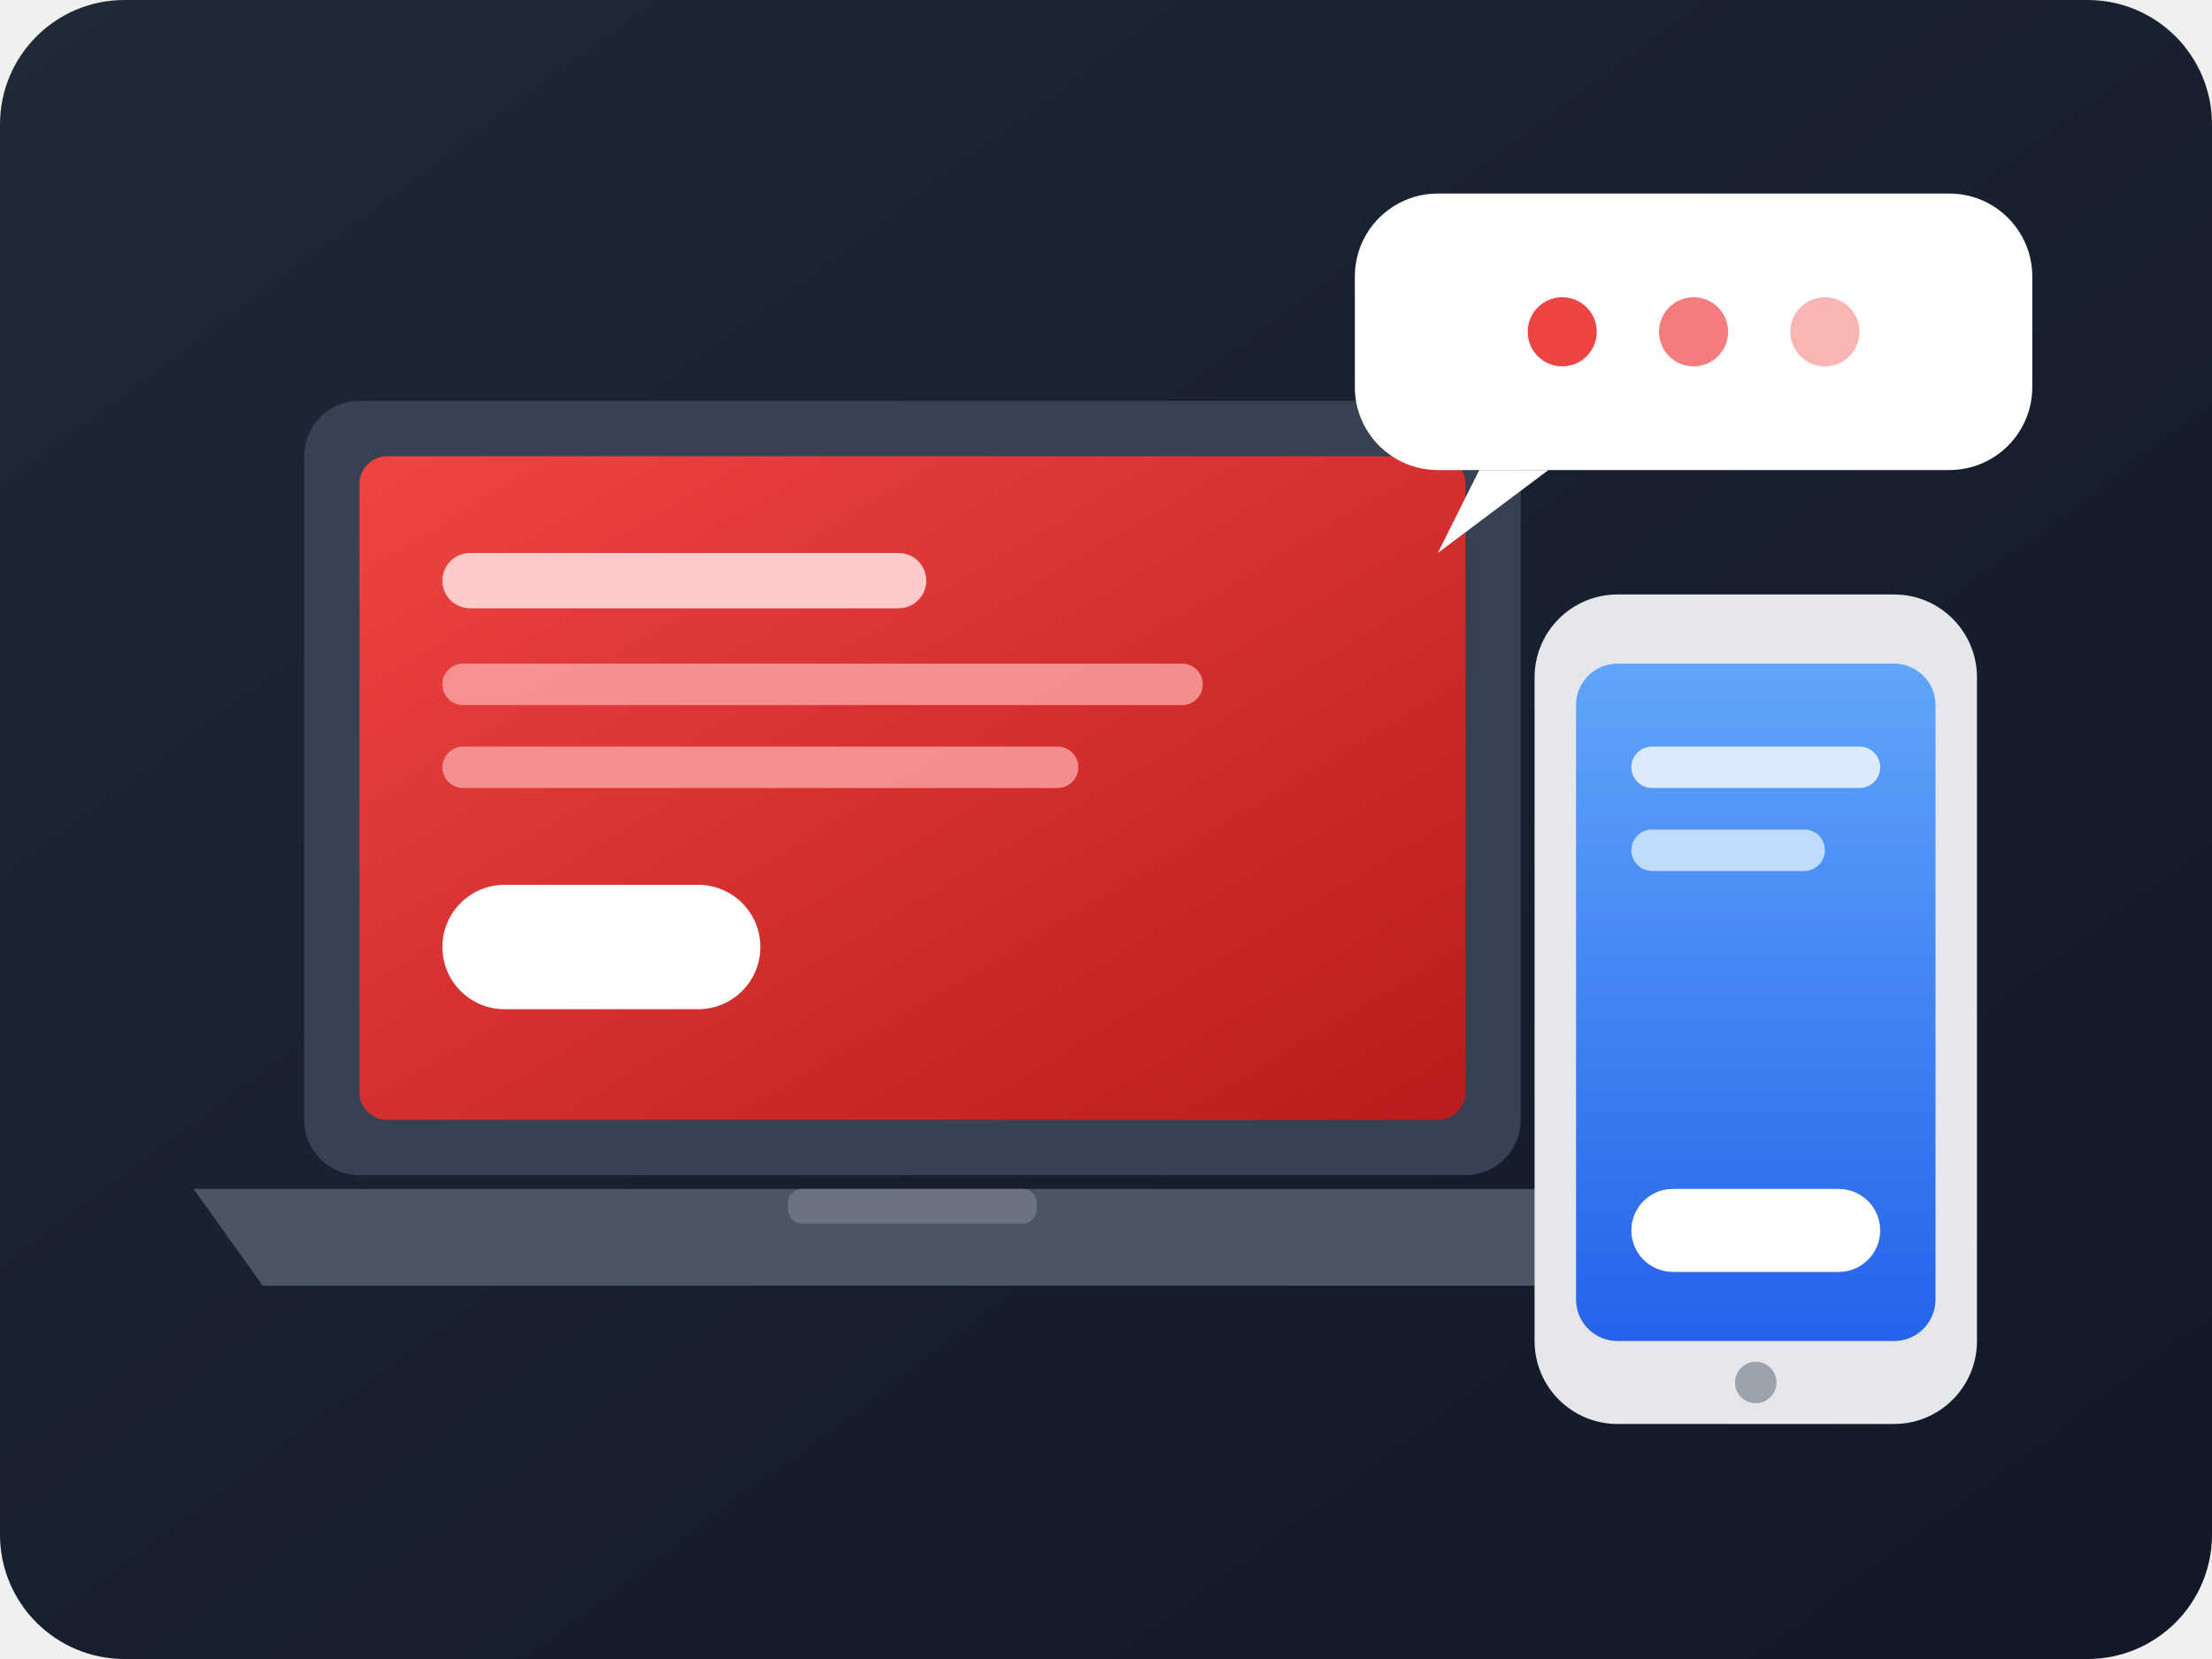
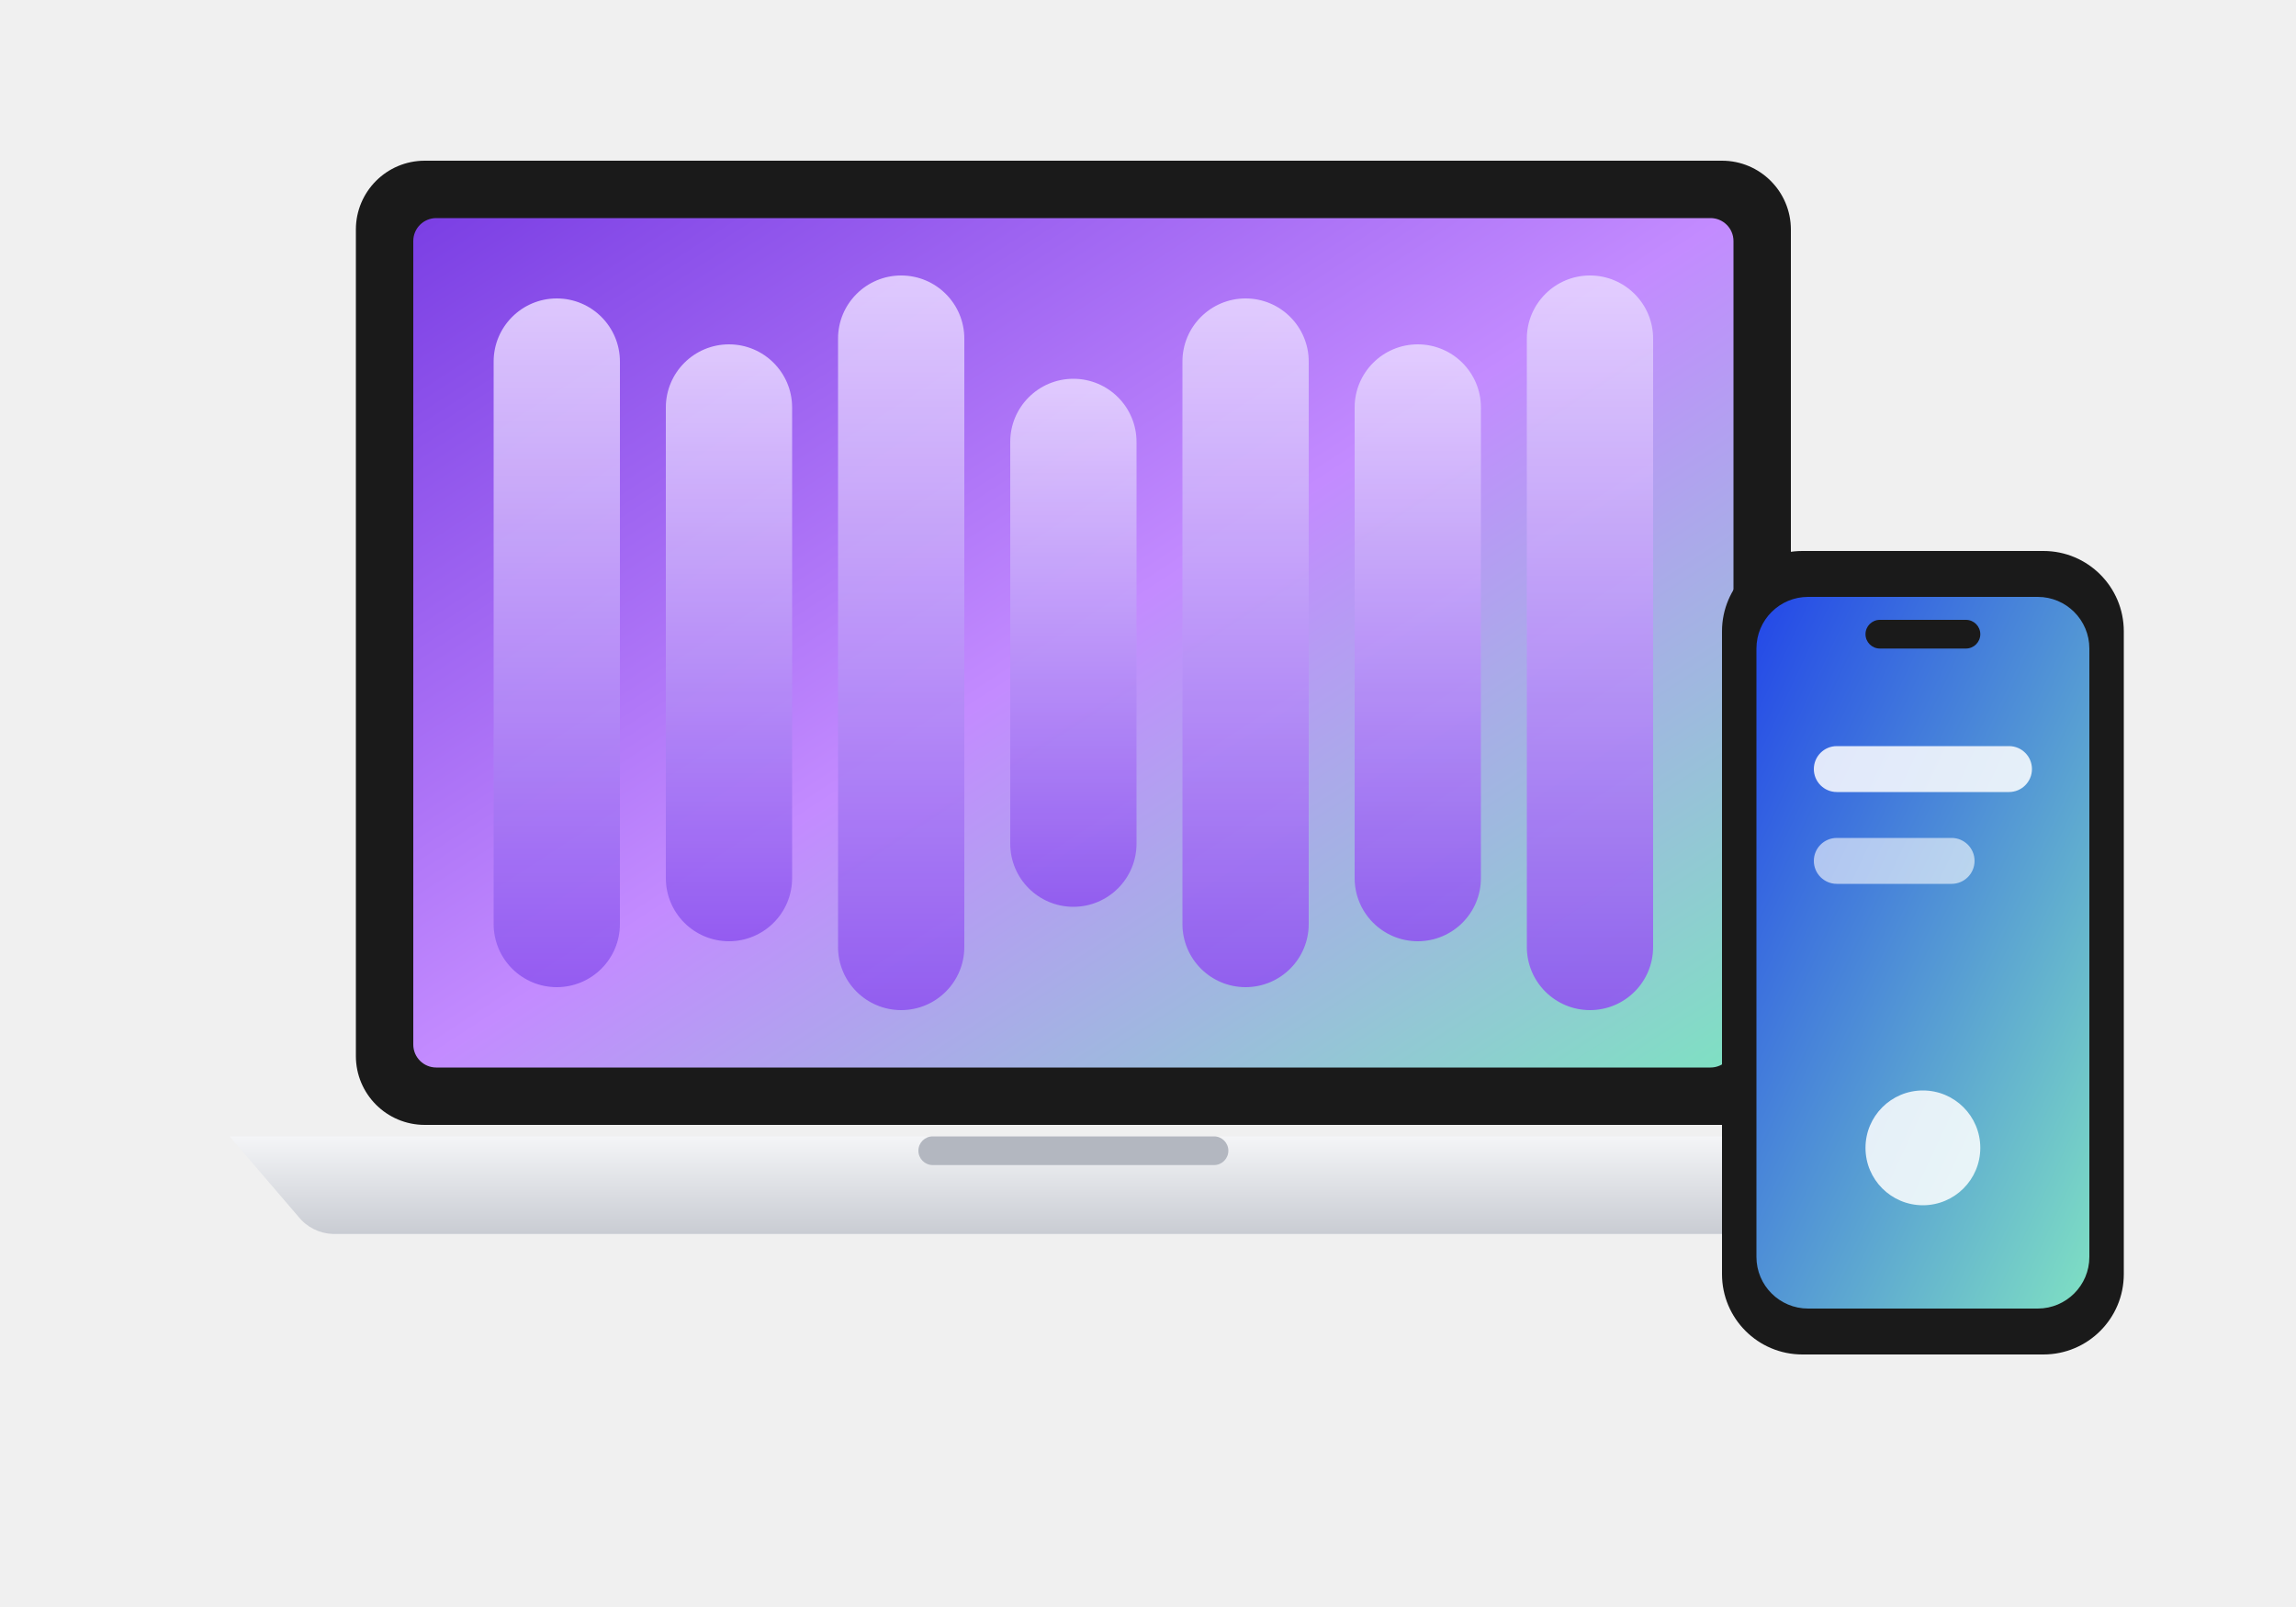
- <svg xmlns="http://www.w3.org/2000/svg" width="320" height="240" viewBox="0 0 320 240" role="img" aria-labelledby="t">
+ <svg xmlns="http://www.w3.org/2000/svg" viewBox="0 0 400 280" role="img" aria-labelledby="t">
  <defs>
-     <linearGradient id="bg" x1="0" y1="0" x2="1" y2="1">
-       <stop offset="0" stop-color="#1f2937" />
-       <stop offset="1" stop-color="#111827" />
+     <linearGradient id="screen" x1="0" y1="0" x2="1" y2="1">
+       <stop offset="0" stop-color="#7b3fe4" />
+       <stop offset="0.5" stop-color="#c38bff" />
+       <stop offset="1" stop-color="#7fe0c3" />
    </linearGradient>
-     <linearGradient id="screen" x1="0" y1="0" x2="1" y2="1">
-       <stop offset="0" stop-color="#ef4444" />
-       <stop offset="1" stop-color="#b91c1c" />
+     <linearGradient id="bar" x1="0" y1="0" x2="0" y2="1">
+       <stop offset="0" stop-color="#e6d4ff" />
+       <stop offset="1" stop-color="#8f56f0" />
    </linearGradient>
-     <linearGradient id="phone" x1="0" y1="0" x2="0" y2="1">
-       <stop offset="0" stop-color="#60a5fa" />
-       <stop offset="1" stop-color="#2563eb" />
+     <linearGradient id="alu" x1="0" y1="0" x2="0" y2="1">
+       <stop offset="0" stop-color="#f4f5f7" />
+       <stop offset="1" stop-color="#c9ccd3" />
+     </linearGradient>
+     <linearGradient id="phone" x1="0" y1="0" x2="1" y2="1">
+       <stop offset="0" stop-color="#2347e8" />
+       <stop offset="1" stop-color="#7fe0c3" />
    </linearGradient>
  </defs>
-   <rect width="320" height="240" rx="18" fill="url(#bg)" />
-   <rect x="44" y="58" width="176" height="112" rx="8" fill="#374151" />
-   <rect x="52" y="66" width="160" height="96" rx="4" fill="url(#screen)" />
-   <rect x="64" y="80" width="70" height="8" rx="4" fill="#fecaca" />
-   <rect x="64" y="96" width="110" height="6" rx="3" fill="#fca5a5" opacity="0.8" />
-   <rect x="64" y="108" width="92" height="6" rx="3" fill="#fca5a5" opacity="0.8" />
-   <rect x="64" y="128" width="46" height="18" rx="9" fill="#ffffff" />
-   <path d="M28 172 h208 l-10 14 h-188 z" fill="#4b5563" />
-   <rect x="114" y="172" width="36" height="5" rx="2" fill="#6b7280" />
-   <rect x="222" y="86" width="64" height="120" rx="12" fill="#e5e7eb" />
-   <rect x="228" y="96" width="52" height="98" rx="6" fill="url(#phone)" />
-   <circle cx="254" cy="200" r="3" fill="#9ca3af" />
-   <rect x="236" y="108" width="36" height="6" rx="3" fill="#dbeafe" />
-   <rect x="236" y="120" width="28" height="6" rx="3" fill="#bfdbfe" />
-   <rect x="236" y="172" width="36" height="12" rx="6" fill="#ffffff" />
-   <rect x="196" y="28" width="98" height="40" rx="12" fill="#ffffff" />
-   <path d="M214 68 l-6 12 l16 -12 z" fill="#ffffff" />
-   <circle cx="226" cy="48" r="5" fill="#ef4444" />
-   <circle cx="245" cy="48" r="5" fill="#ef4444" opacity="0.7" />
-   <circle cx="264" cy="48" r="5" fill="#ef4444" opacity="0.4" />
+   <rect x="62" y="28" width="250" height="168" rx="12" fill="#1a1a1a" />
+   <rect x="72" y="38" width="230" height="148" rx="4" fill="url(#screen)" />
+   <g opacity="0.9">
+     <rect x="86" y="52" width="22" height="120" rx="11" fill="url(#bar)" />
+     <rect x="116" y="60" width="22" height="104" rx="11" fill="url(#bar)" />
+     <rect x="146" y="48" width="22" height="128" rx="11" fill="url(#bar)" />
+     <rect x="176" y="66" width="22" height="92" rx="11" fill="url(#bar)" />
+     <rect x="206" y="52" width="22" height="120" rx="11" fill="url(#bar)" />
+     <rect x="236" y="60" width="22" height="104" rx="11" fill="url(#bar)" />
+     <rect x="266" y="48" width="22" height="128" rx="11" fill="url(#bar)" />
+   </g>
+   <path d="M40 198 h294 l-12 14 a8 8 0 0 1 -6 3 H58 a8 8 0 0 1 -6 -3 z" fill="url(#alu)" />
+   <rect x="160" y="198" width="54" height="5" rx="2.5" fill="#b3b7c0" />
+   <rect x="300" y="96" width="70" height="140" rx="14" fill="#1a1a1a" />
+   <rect x="306" y="104" width="58" height="124" rx="9" fill="url(#phone)" />
+   <rect x="325" y="108" width="20" height="5" rx="2.5" fill="#1a1a1a" />
+   <circle cx="335" cy="200" r="10" fill="#ffffff" opacity="0.85" />
+   <rect x="316" y="130" width="38" height="8" rx="4" fill="#ffffff" opacity="0.85" />
+   <rect x="316" y="146" width="28" height="8" rx="4" fill="#ffffff" opacity="0.6" />
</svg>
